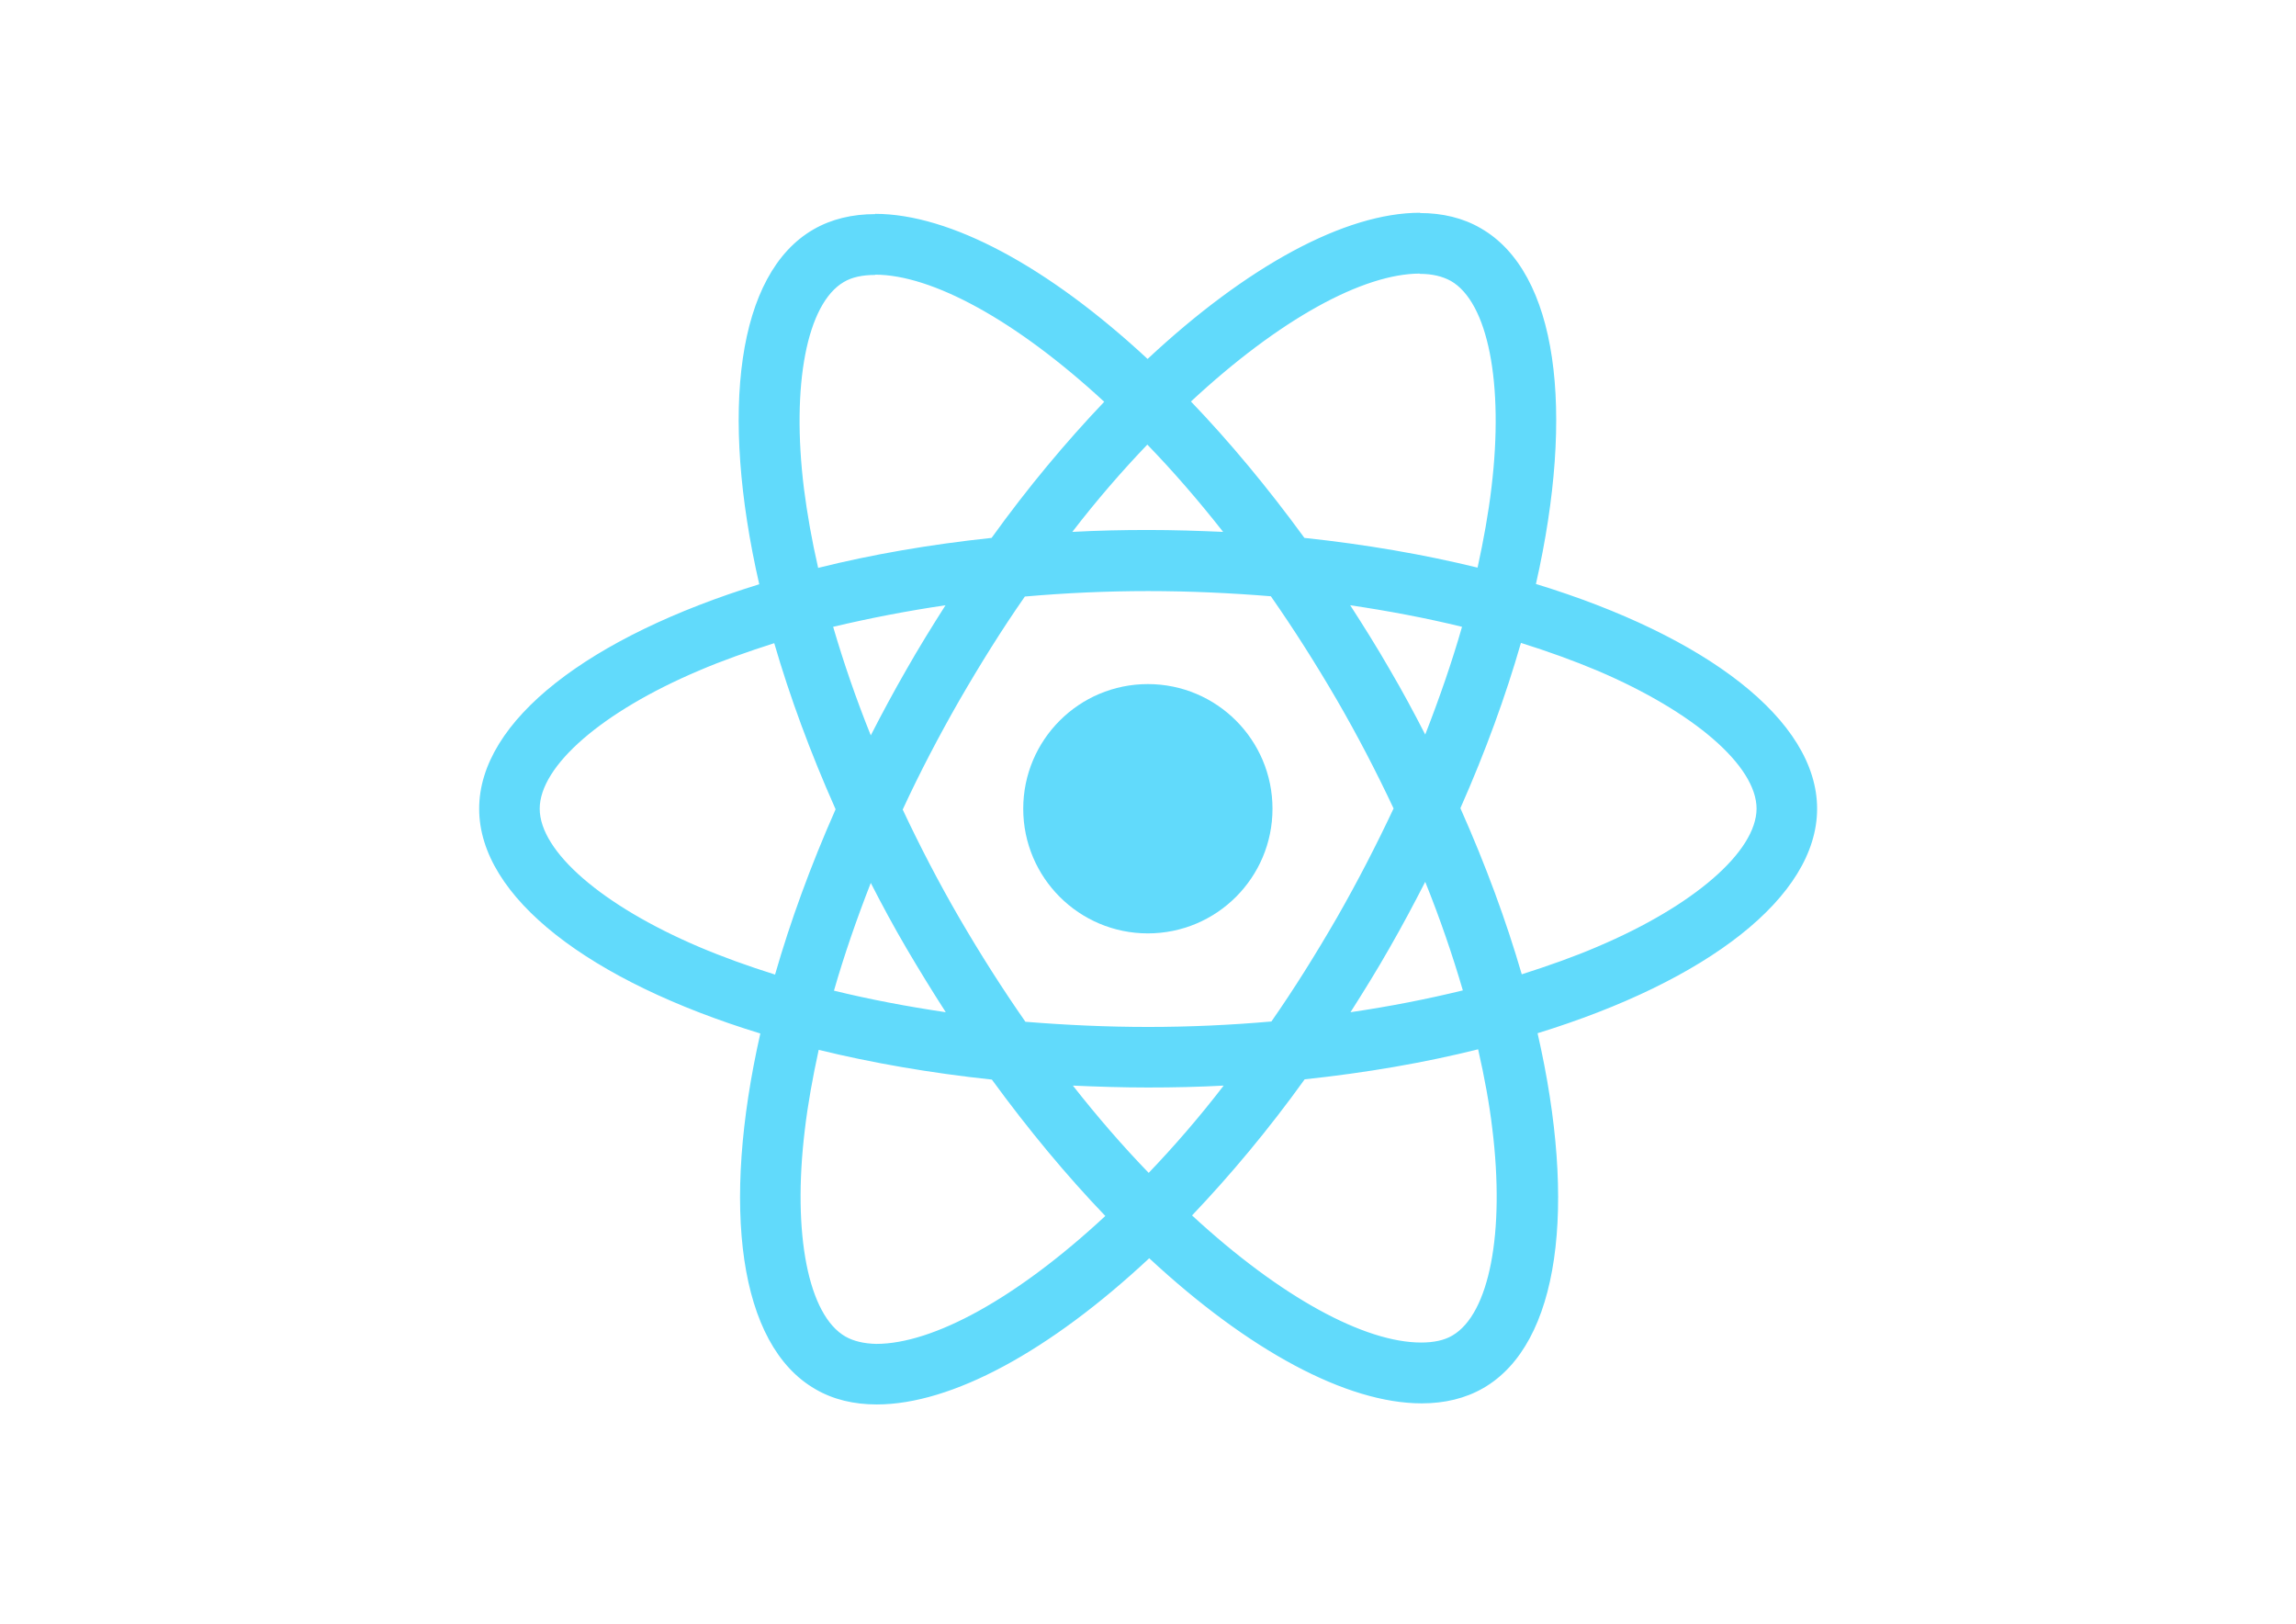
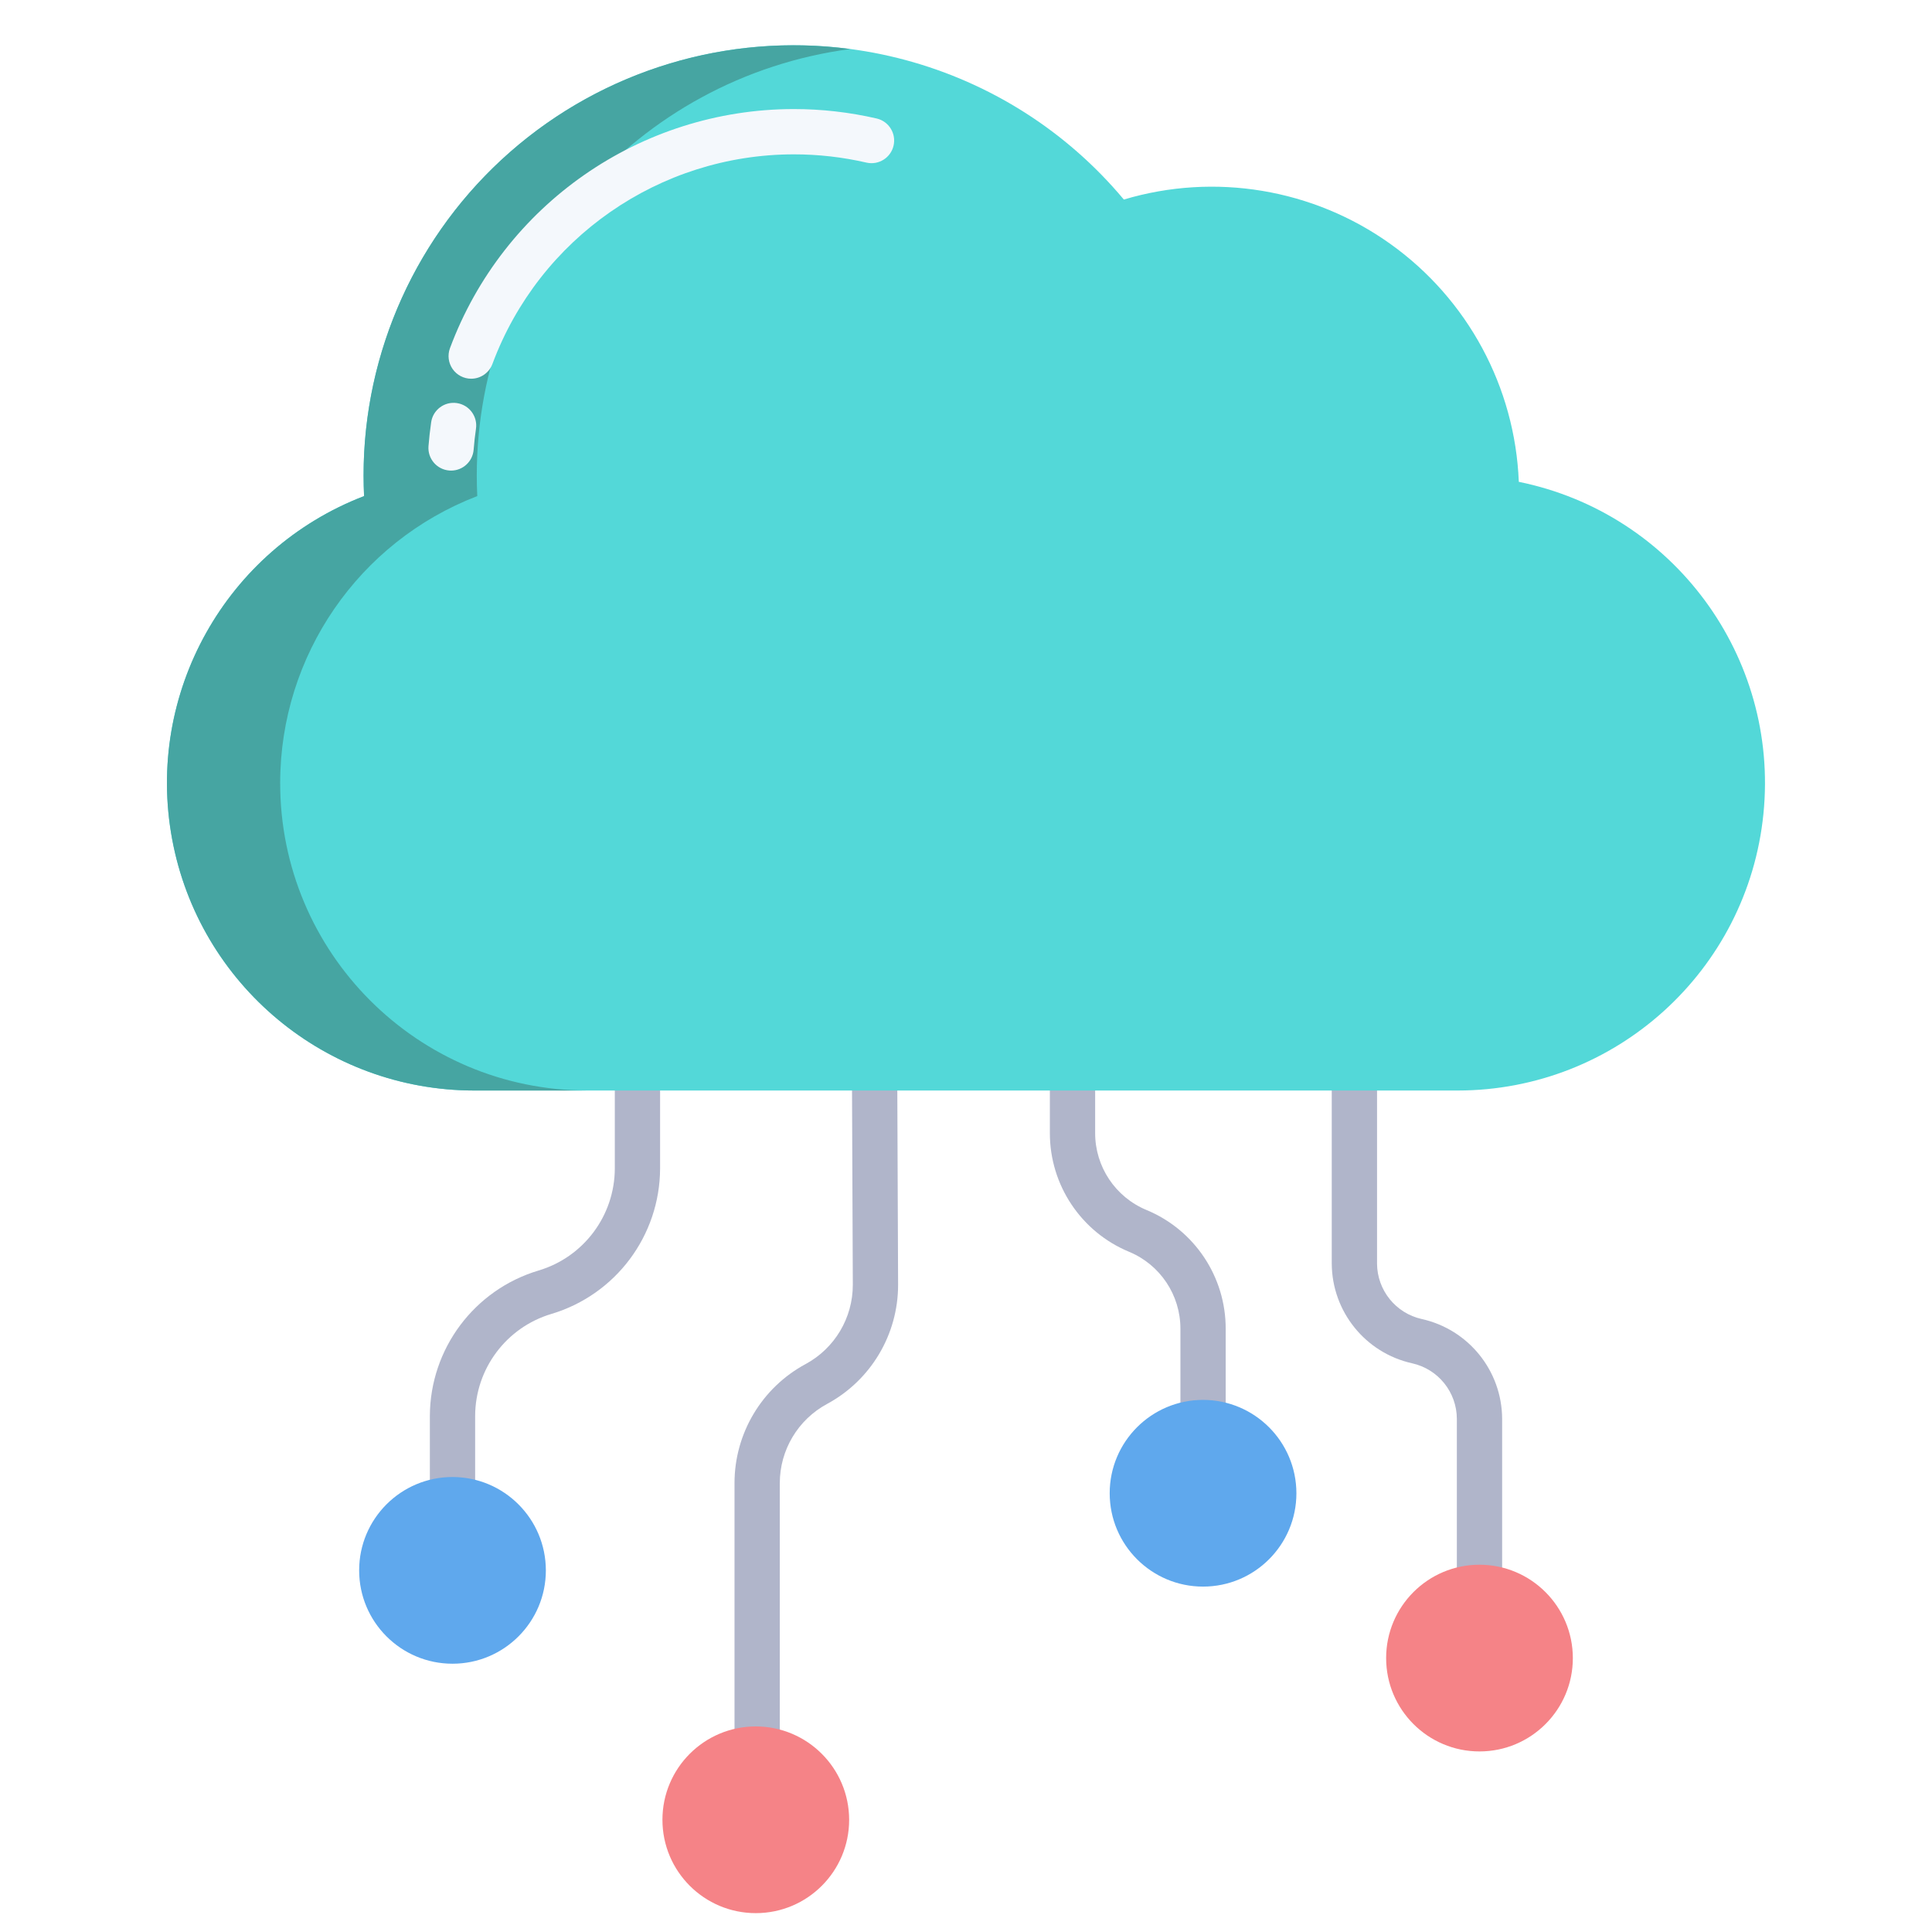
- <svg xmlns="http://www.w3.org/2000/svg" viewBox="0 0 841.9 595.3">
-   <g fill="#61DAFB">
-     <path d="M666.3 296.5c0-32.5-40.7-63.3-103.1-82.4 14.4-63.6 8-114.2-20.2-130.4-6.5-3.8-14.1-5.6-22.4-5.6v22.3c4.6 0 8.3.9 11.4 2.6 13.6 7.8 19.5 37.5 14.9 75.7-1.1 9.4-2.9 19.3-5.1 29.4-19.6-4.8-41-8.5-63.5-10.9-13.5-18.5-27.5-35.3-41.6-50 32.6-30.3 63.2-46.9 84-46.9V78c-27.5 0-63.5 19.6-99.9 53.6-36.4-33.8-72.4-53.2-99.9-53.2v22.3c20.7 0 51.4 16.5 84 46.6-14 14.7-28 31.4-41.3 49.9-22.6 2.4-44 6.1-63.6 11-2.3-10-4-19.7-5.2-29-4.7-38.2 1.1-67.9 14.6-75.8 3-1.8 6.9-2.6 11.5-2.6V78.5c-8.4 0-16 1.8-22.6 5.6-28.1 16.2-34.4 66.7-19.9 130.1-62.2 19.2-102.7 49.9-102.7 82.3 0 32.5 40.7 63.3 103.1 82.4-14.4 63.6-8 114.2 20.2 130.4 6.5 3.8 14.1 5.6 22.5 5.6 27.5 0 63.5-19.6 99.9-53.6 36.4 33.8 72.4 53.2 99.9 53.2 8.4 0 16-1.8 22.6-5.6 28.1-16.2 34.4-66.7 19.9-130.1 62-19.1 102.5-49.9 102.5-82.3zm-130.2-66.7c-3.7 12.9-8.3 26.2-13.5 39.5-4.1-8-8.4-16-13.1-24-4.6-8-9.5-15.8-14.4-23.4 14.2 2.1 27.9 4.7 41 7.9zm-45.8 106.5c-7.8 13.5-15.8 26.3-24.1 38.2-14.9 1.3-30 2-45.2 2-15.1 0-30.2-.7-45-1.9-8.3-11.9-16.4-24.6-24.2-38-7.6-13.1-14.5-26.4-20.8-39.8 6.2-13.4 13.2-26.8 20.7-39.9 7.8-13.5 15.8-26.3 24.1-38.2 14.9-1.3 30-2 45.2-2 15.1 0 30.2.7 45 1.9 8.3 11.9 16.4 24.6 24.2 38 7.6 13.1 14.5 26.4 20.8 39.8-6.3 13.4-13.2 26.8-20.7 39.9zm32.3-13c5.4 13.4 10 26.8 13.8 39.8-13.1 3.2-26.9 5.9-41.2 8 4.9-7.7 9.8-15.6 14.4-23.7 4.6-8 8.9-16.1 13-24.1zM421.2 430c-9.3-9.6-18.6-20.3-27.8-32 9 .4 18.2.7 27.5.7 9.4 0 18.7-.2 27.8-.7-9 11.7-18.3 22.4-27.5 32zm-74.4-58.9c-14.2-2.1-27.9-4.7-41-7.9 3.7-12.9 8.3-26.2 13.5-39.5 4.1 8 8.4 16 13.1 24 4.7 8 9.5 15.8 14.4 23.4zM420.7 163c9.3 9.6 18.6 20.3 27.8 32-9-.4-18.2-.7-27.5-.7-9.4 0-18.7.2-27.8.7 9-11.7 18.3-22.4 27.5-32zm-74 58.9c-4.9 7.7-9.8 15.6-14.4 23.7-4.6 8-8.9 16-13 24-5.4-13.4-10-26.8-13.8-39.8 13.1-3.1 26.9-5.8 41.2-7.9zm-90.5 125.2c-35.4-15.1-58.3-34.9-58.3-50.6 0-15.7 22.9-35.6 58.3-50.6 8.6-3.7 18-7 27.7-10.1 5.7 19.6 13.2 40 22.5 60.9-9.2 20.8-16.6 41.1-22.2 60.6-9.9-3.1-19.3-6.5-28-10.2zM310 490c-13.6-7.8-19.5-37.5-14.9-75.7 1.1-9.4 2.9-19.3 5.1-29.4 19.6 4.8 41 8.5 63.5 10.9 13.5 18.5 27.5 35.3 41.6 50-32.6 30.3-63.2 46.9-84 46.9-4.5-.1-8.3-1-11.3-2.7zm237.2-76.2c4.7 38.2-1.1 67.9-14.6 75.8-3 1.8-6.9 2.6-11.5 2.6-20.7 0-51.4-16.5-84-46.6 14-14.7 28-31.4 41.3-49.9 22.6-2.4 44-6.1 63.6-11 2.3 10.1 4.1 19.8 5.2 29.1zm38.5-66.7c-8.6 3.7-18 7-27.7 10.1-5.7-19.6-13.2-40-22.5-60.9 9.2-20.8 16.6-41.1 22.2-60.6 9.9 3.1 19.3 6.5 28.1 10.2 35.4 15.1 58.3 34.9 58.3 50.6-.1 15.7-23 35.6-58.4 50.6zM320.8 78.4z" />
-     <circle cx="420.9" cy="296.5" r="45.7" />
-     <path d="M520.5 78.1z" />
+ <svg xmlns="http://www.w3.org/2000/svg" id="Layer_1" height="512" viewBox="0 0 512 512" width="512" data-name="Layer 1">
+   <g fill="#b0b5ca">
+     <path d="m206.653 463.521h-12v-70.458a35.839 35.839 0 0 1 18.826-31.563 23.85 23.85 0 0 0 12.527-21.007l-.214-52.461 12-.049.214 52.485a35.849 35.849 0 0 1 -18.824 31.59 23.85 23.85 0 0 0 -12.529 21.007z" />
+     <path d="m125.918 397.139h-12v-21.939a40.362 40.362 0 0 1 28.813-38.5 28.292 28.292 0 0 0 20.2-26.994v-21.35h12v21.344a40.361 40.361 0 0 1 -28.812 38.507 28.294 28.294 0 0 0 -20.2 26.995z" />
+     <path d="m398.082 421.149h-12v-45.155a15.134 15.134 0 0 0 -11.852-14.705 27.2 27.2 0 0 1 -21.3-26.432v-46.5h12v46.5a15.135 15.135 0 0 0 11.852 14.7 27.2 27.2 0 0 1 21.3 26.432z" />
+     <path d="m324.822 377.138h-12v-24.992a22.051 22.051 0 0 0 -13.606-20.409 34.02 34.02 0 0 1 -20.99-31.486v-11.895h12v11.895a22.051 22.051 0 0 0 13.605 20.409 34.019 34.019 0 0 1 20.991 31.486z" />
  </g>
+   <path d="m200.293 457.521a24.74 24.74 0 1 0 24.74 24.739 24.767 24.767 0 0 0 -24.74-24.739z" fill="#f58387" />
+   <path d="m392.082 414.667a24.74 24.74 0 1 0 24.739 24.74 24.768 24.768 0 0 0 -24.739-24.74z" fill="#f58387" />
+   <path d="m119.918 391.423a24.74 24.74 0 1 0 24.74 24.74 24.767 24.767 0 0 0 -24.74-24.74z" fill="#5fa8ed" />
+   <path d="m318.822 370.986a24.74 24.74 0 1 0 24.739 24.74 24.768 24.768 0 0 0 -24.739-24.74z" fill="#5fa8ed" />
+   <path d="m402.5 127.69a81.432 81.432 0 0 0 -104.67-74.81 114.013 114.013 0 0 0 -201.48 73.18c0 1.81.05 3.62.13 5.41a81.481 81.481 0 0 0 29.19 157.53h260.63a81.472 81.472 0 0 0 16.2-161.31z" fill="#53d8d8" />
+   <path d="m74.25 207.455a81.46 81.46 0 0 1 52.23-75.985c-.08-1.79-.13-3.6-.13-5.41a114.026 114.026 0 0 1 98.95-113.069 113.955 113.955 0 0 0 -128.95 113.069c0 1.81.05 3.62.13 5.41a81.481 81.481 0 0 0 29.19 157.53h30a81.453 81.453 0 0 1 -81.42-81.545z" fill="#46a5a2" />
+   <path d="m119.542 124.711c-.158 0-.318-.006-.479-.019a6 6 0 0 1 -5.509-6.453c.168-2.12.406-4.254.709-6.343a6 6 0 0 1 11.876 1.723c-.266 1.831-.475 3.7-.622 5.564a6 6 0 0 1 -5.975 5.528z" fill="#f4f8fc" />
+   <path d="m124.872 100.363a6 6 0 0 1 -5.628-8.082 97.3 97.3 0 0 1 91.079-63.381 97.7 97.7 0 0 1 22.056 2.514 6 6 0 0 1 -2.711 11.689 85.607 85.607 0 0 0 -19.308-2.2 85.291 85.291 0 0 0 -79.86 55.539 6 6 0 0 1 -5.628 3.921z" fill="#f4f8fc" />
</svg>
